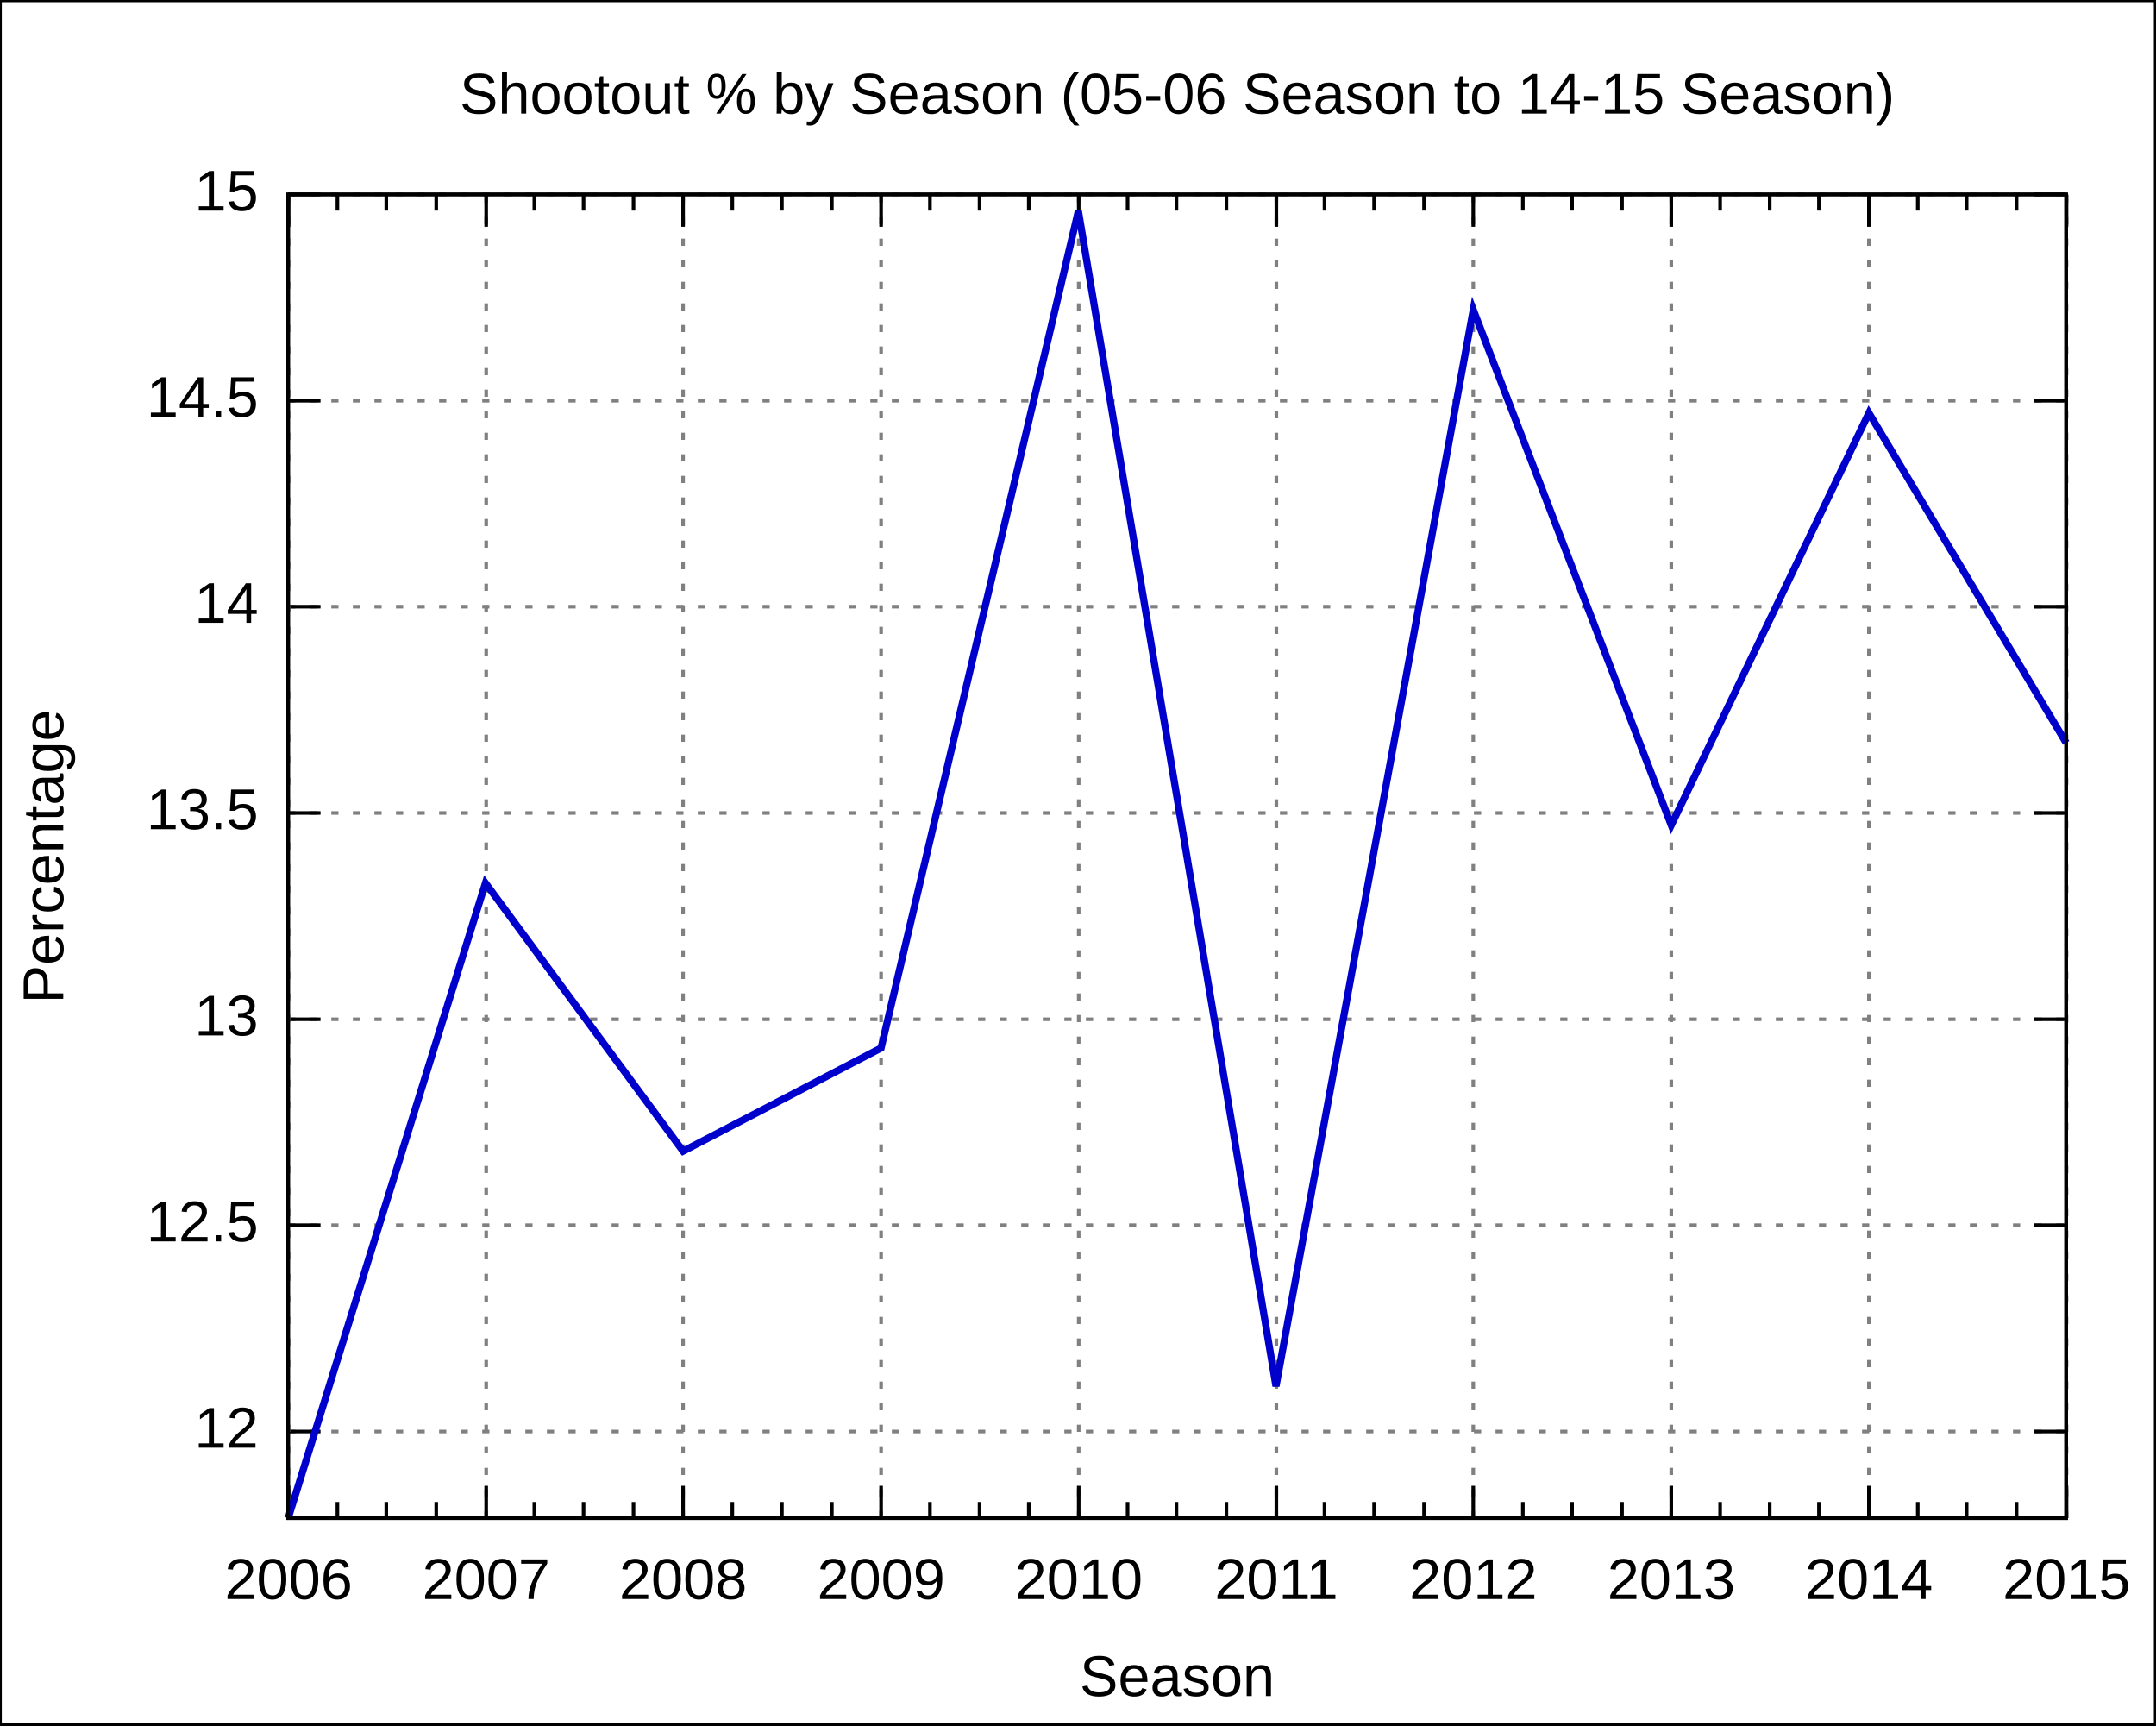
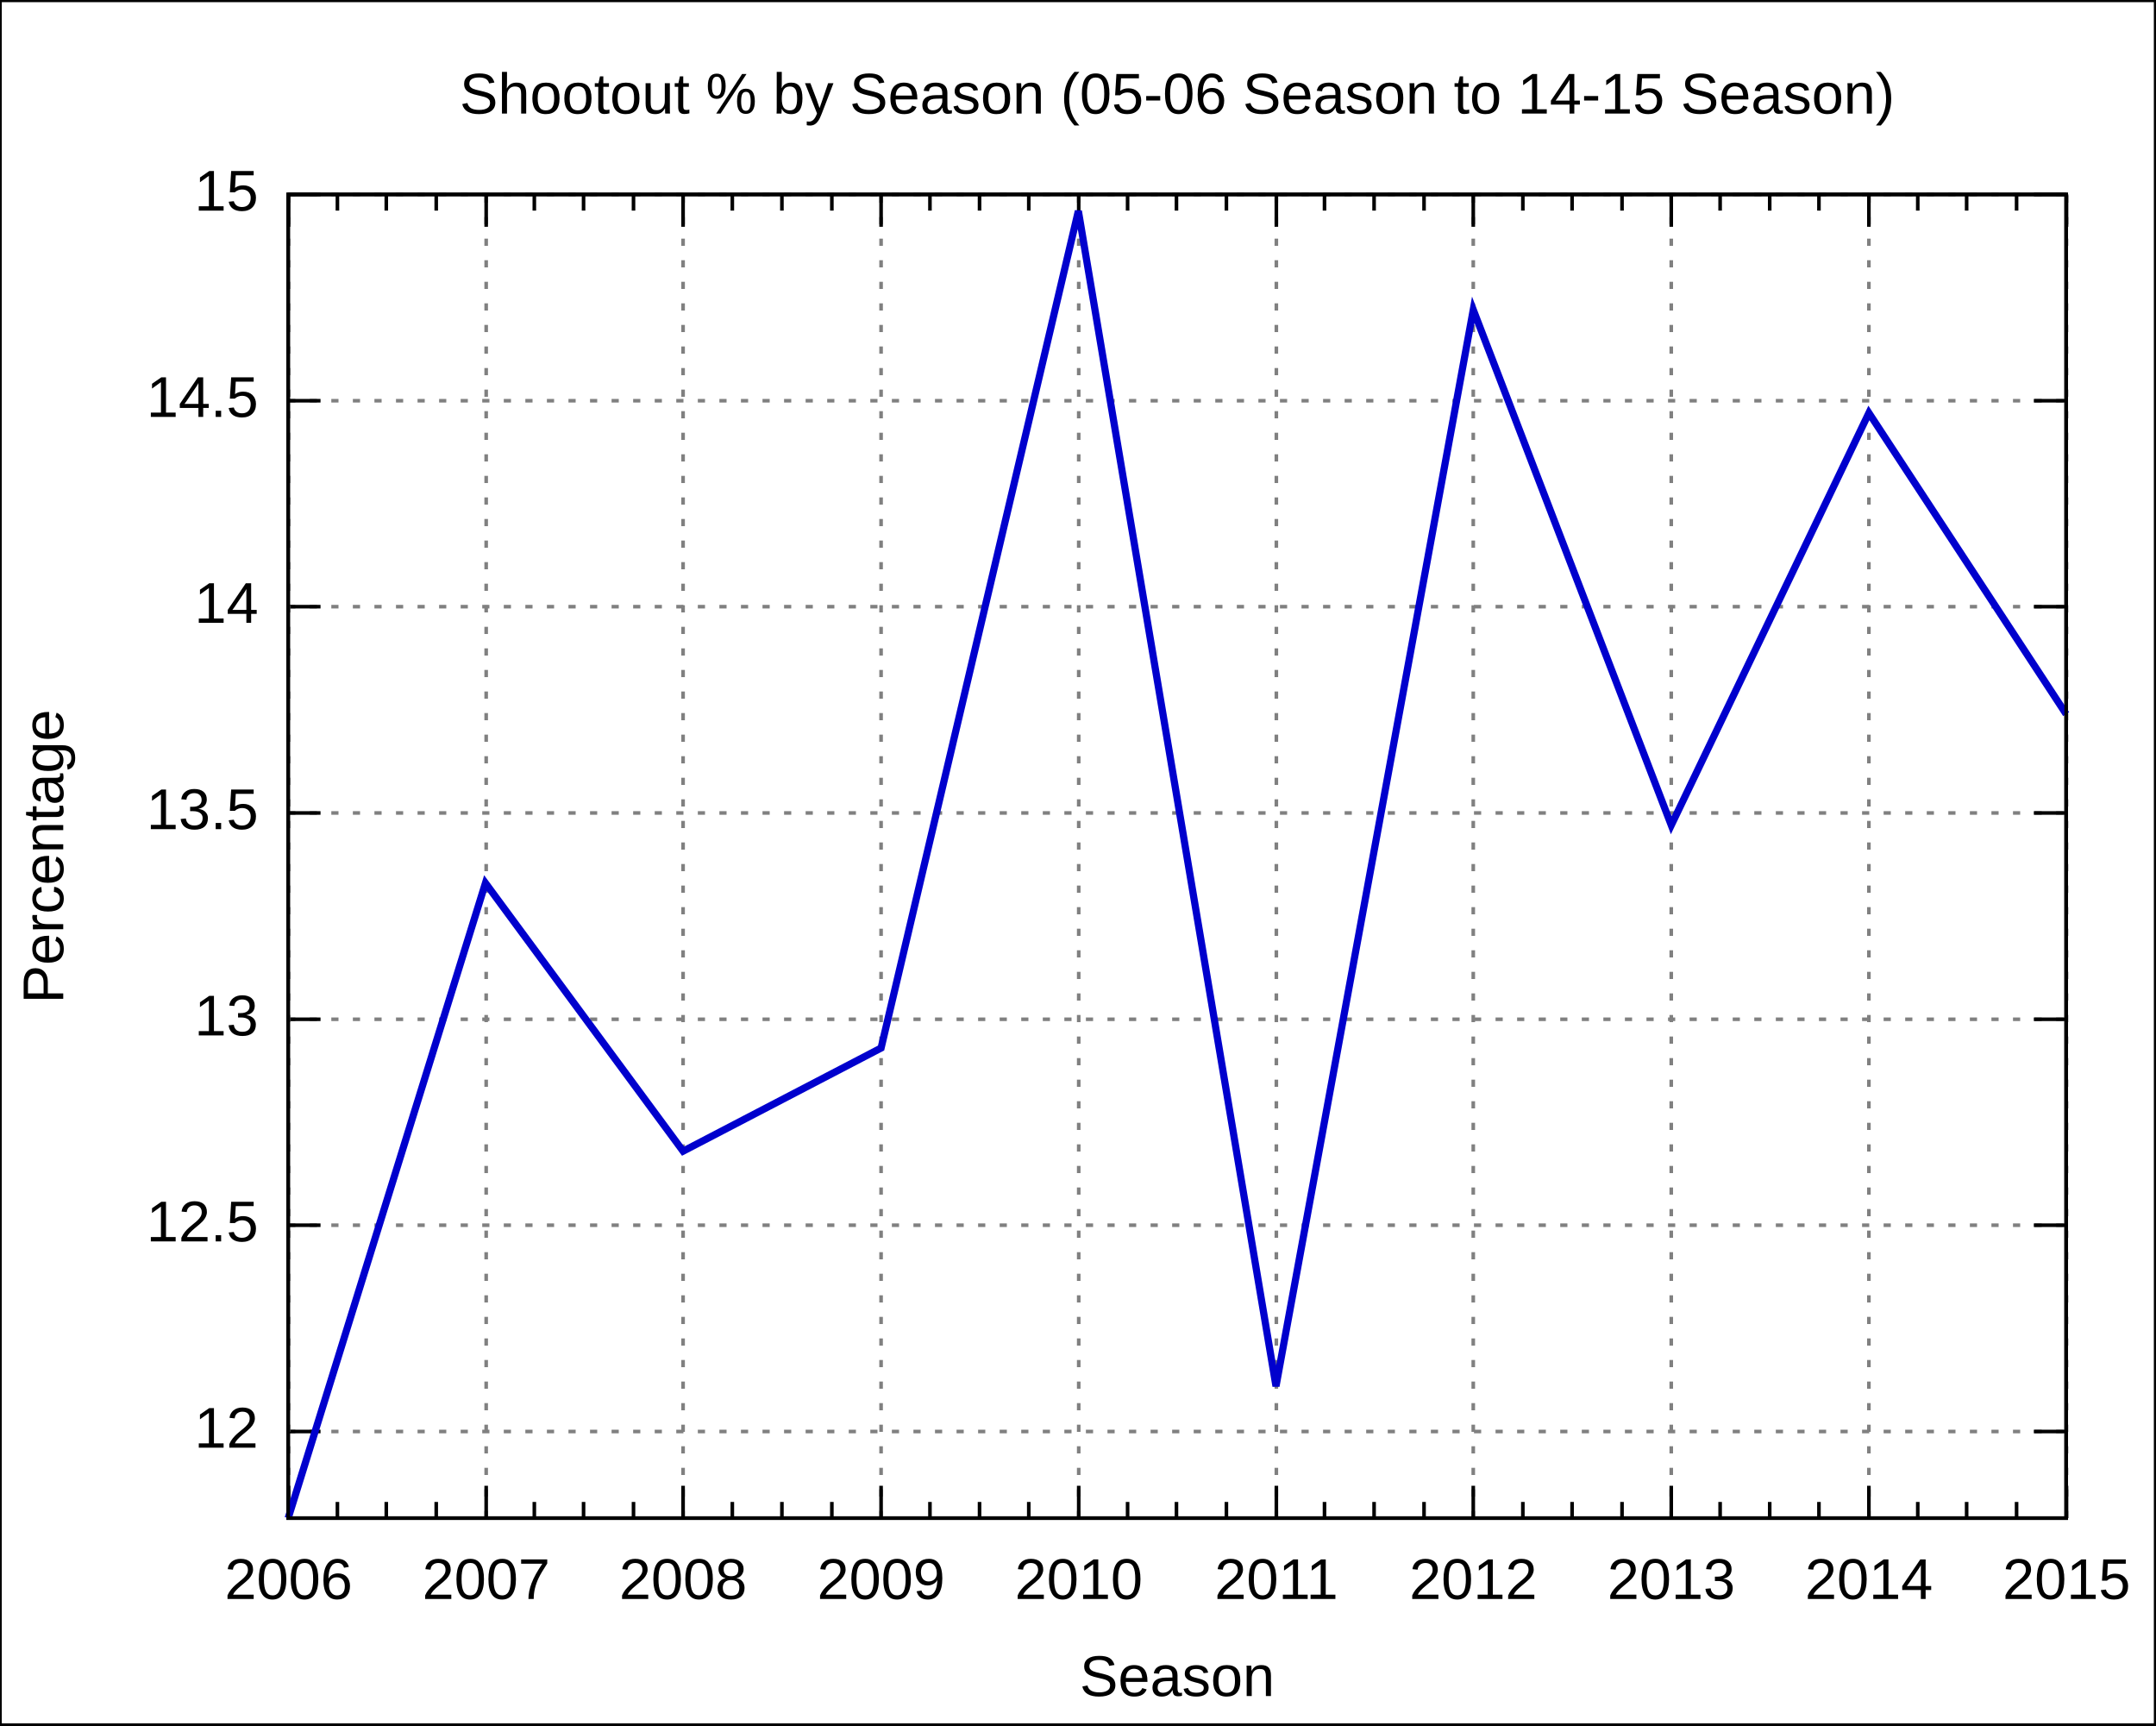
<svg xmlns="http://www.w3.org/2000/svg" xmlns:xlink="http://www.w3.org/1999/xlink" width="600" height="480" viewBox="0 0 600 480">
  <g id="gnuplot_canvas">
    <rect x="0" y="0" width="600" height="480" fill="none" />
    <defs>
      <circle id="gpDot" r="0.5" stroke-width="0.5" />
      <path id="gpPt0" stroke-width="0.222" stroke="currentColor" d="M-1,0 h2 M0,-1 v2" />
      <path id="gpPt1" stroke-width="0.222" stroke="currentColor" d="M-1,-1 L1,1 M1,-1 L-1,1" />
      <path id="gpPt2" stroke-width="0.222" stroke="currentColor" d="M-1,0 L1,0 M0,-1 L0,1 M-1,-1 L1,1 M-1,1 L1,-1" />
      <rect id="gpPt3" stroke-width="0.222" stroke="currentColor" x="-1" y="-1" width="2" height="2" />
      <rect id="gpPt4" stroke-width="0.222" stroke="currentColor" fill="currentColor" x="-1" y="-1" width="2" height="2" />
      <circle id="gpPt5" stroke-width="0.222" stroke="currentColor" cx="0" cy="0" r="1" />
      <use xlink:href="#gpPt5" id="gpPt6" fill="currentColor" stroke="none" />
      <path id="gpPt7" stroke-width="0.222" stroke="currentColor" d="M0,-1.33 L-1.33,0.67 L1.33,0.67 z" />
      <use xlink:href="#gpPt7" id="gpPt8" fill="currentColor" stroke="none" />
      <use xlink:href="#gpPt7" id="gpPt9" stroke="currentColor" transform="rotate(180)" />
      <use xlink:href="#gpPt9" id="gpPt10" fill="currentColor" stroke="none" />
      <use xlink:href="#gpPt3" id="gpPt11" stroke="currentColor" transform="rotate(45)" />
      <use xlink:href="#gpPt11" id="gpPt12" fill="currentColor" stroke="none" />
    </defs>
    <g style="fill:none; color:white; stroke:currentColor; stroke-width:1.00; stroke-linecap:butt; stroke-linejoin:miter">
</g>
    <g style="fill:none; color:black; stroke:currentColor; stroke-width:1.00; stroke-linecap:butt; stroke-linejoin:miter">
      <g style="stroke:none; shape-rendering:crispEdges">
        <polygon fill="rgb(255, 255, 255)" points="0.0,480.0 599.9,480.0 599.9,0.1 0.0,0.1 " />
      </g>
      <path stroke="black" d="M0.0,480.0 L0.0,0.1 L599.9,0.1 L599.9,480.0 L0.0,480.0  " />
    </g>
    <g style="fill:none; color:gray; stroke:currentColor; stroke-width:1.00; stroke-linecap:butt; stroke-linejoin:miter">
      <path stroke="gray" stroke-dasharray=" 2,4" class="gridline" d="M80.2,398.3 L575.0,398.3  " />
    </g>
    <g style="fill:none; color:black; stroke:currentColor; stroke-width:1.00; stroke-linecap:butt; stroke-linejoin:miter">
      <path stroke="black" d="M80.2,398.3 L89.2,398.3 M575.0,398.3 L566.0,398.3  " />
      <g transform="translate(71.9,402.8)" style="stroke:none; fill:black; font-family:Arial; font-size:12.00pt; text-anchor:end">
        <text> 12</text>
      </g>
    </g>
    <g style="fill:none; color:gray; stroke:currentColor; stroke-width:1.00; stroke-linecap:butt; stroke-linejoin:miter">
      <path stroke="gray" stroke-dasharray=" 2,4" class="gridline" d="M80.2,340.9 L575.0,340.9  " />
    </g>
    <g style="fill:none; color:black; stroke:currentColor; stroke-width:1.00; stroke-linecap:butt; stroke-linejoin:miter">
      <path stroke="black" d="M80.2,340.9 L89.2,340.9 M575.0,340.9 L566.0,340.9  " />
      <g transform="translate(71.9,345.4)" style="stroke:none; fill:black; font-family:Arial; font-size:12.00pt; text-anchor:end">
        <text> 12.5</text>
      </g>
    </g>
    <g style="fill:none; color:gray; stroke:currentColor; stroke-width:1.00; stroke-linecap:butt; stroke-linejoin:miter">
      <path stroke="gray" stroke-dasharray=" 2,4" class="gridline" d="M80.2,283.6 L575.0,283.6  " />
    </g>
    <g style="fill:none; color:black; stroke:currentColor; stroke-width:1.00; stroke-linecap:butt; stroke-linejoin:miter">
      <path stroke="black" d="M80.2,283.6 L89.2,283.6 M575.0,283.6 L566.0,283.6  " />
      <g transform="translate(71.9,288.1)" style="stroke:none; fill:black; font-family:Arial; font-size:12.00pt; text-anchor:end">
        <text> 13</text>
      </g>
    </g>
    <g style="fill:none; color:gray; stroke:currentColor; stroke-width:1.00; stroke-linecap:butt; stroke-linejoin:miter">
      <path stroke="gray" stroke-dasharray=" 2,4" class="gridline" d="M80.2,226.2 L575.0,226.2  " />
    </g>
    <g style="fill:none; color:black; stroke:currentColor; stroke-width:1.00; stroke-linecap:butt; stroke-linejoin:miter">
      <path stroke="black" d="M80.2,226.2 L89.2,226.2 M575.0,226.2 L566.0,226.2  " />
      <g transform="translate(71.9,230.7)" style="stroke:none; fill:black; font-family:Arial; font-size:12.00pt; text-anchor:end">
        <text> 13.5</text>
      </g>
    </g>
    <g style="fill:none; color:gray; stroke:currentColor; stroke-width:1.00; stroke-linecap:butt; stroke-linejoin:miter">
      <path stroke="gray" stroke-dasharray=" 2,4" class="gridline" d="M80.2,168.8 L575.0,168.8  " />
    </g>
    <g style="fill:none; color:black; stroke:currentColor; stroke-width:1.00; stroke-linecap:butt; stroke-linejoin:miter">
      <path stroke="black" d="M80.2,168.8 L89.2,168.8 M575.0,168.8 L566.0,168.8  " />
      <g transform="translate(71.9,173.3)" style="stroke:none; fill:black; font-family:Arial; font-size:12.00pt; text-anchor:end">
        <text> 14</text>
      </g>
    </g>
    <g style="fill:none; color:gray; stroke:currentColor; stroke-width:1.00; stroke-linecap:butt; stroke-linejoin:miter">
      <path stroke="gray" stroke-dasharray=" 2,4" class="gridline" d="M80.2,111.5 L575.0,111.5  " />
    </g>
    <g style="fill:none; color:black; stroke:currentColor; stroke-width:1.00; stroke-linecap:butt; stroke-linejoin:miter">
      <path stroke="black" d="M80.2,111.5 L89.2,111.5 M575.0,111.5 L566.0,111.5  " />
      <g transform="translate(71.9,116.0)" style="stroke:none; fill:black; font-family:Arial; font-size:12.00pt; text-anchor:end">
        <text> 14.5</text>
      </g>
    </g>
    <g style="fill:none; color:gray; stroke:currentColor; stroke-width:1.00; stroke-linecap:butt; stroke-linejoin:miter">
      <path stroke="gray" stroke-dasharray=" 2,4" class="gridline" d="M80.2,54.1 L575.0,54.1  " />
    </g>
    <g style="fill:none; color:black; stroke:currentColor; stroke-width:1.00; stroke-linecap:butt; stroke-linejoin:miter">
      <path stroke="black" d="M80.2,54.1 L89.2,54.1 M575.0,54.1 L566.0,54.1  " />
      <g transform="translate(71.9,58.6)" style="stroke:none; fill:black; font-family:Arial; font-size:12.00pt; text-anchor:end">
        <text> 15</text>
      </g>
    </g>
    <g style="fill:none; color:gray; stroke:currentColor; stroke-width:1.00; stroke-linecap:butt; stroke-linejoin:miter">
      <path stroke="gray" stroke-dasharray=" 2,4" class="gridline" d="M80.3,422.4 L80.3,54.1  " />
    </g>
    <g style="fill:none; color:black; stroke:currentColor; stroke-width:1.00; stroke-linecap:butt; stroke-linejoin:miter">
      <path stroke="black" d="M80.3,422.4 L80.3,413.4 M80.3,54.1 L80.3,63.1  " />
      <g transform="translate(80.3,444.9)" style="stroke:none; fill:black; font-family:Arial; font-size:12.00pt; text-anchor:middle">
        <text>2006</text>
      </g>
      <path stroke="black" d="M93.9,422.4 L93.9,417.9 M93.9,54.1 L93.9,58.6 M107.5,422.4 L107.5,417.9 M107.5,54.1 L107.5,58.6    M121.4,422.4 L121.4,417.9 M121.4,54.1 L121.4,58.6  " />
    </g>
    <g style="fill:none; color:gray; stroke:currentColor; stroke-width:1.00; stroke-linecap:butt; stroke-linejoin:miter">
      <path stroke="gray" stroke-dasharray=" 2,4" class="gridline" d="M135.3,422.4 L135.3,54.1  " />
    </g>
    <g style="fill:none; color:black; stroke:currentColor; stroke-width:1.00; stroke-linecap:butt; stroke-linejoin:miter">
      <path stroke="black" d="M135.3,422.4 L135.3,413.4 M135.3,54.1 L135.3,63.1  " />
      <g transform="translate(135.3,444.9)" style="stroke:none; fill:black; font-family:Arial; font-size:12.00pt; text-anchor:middle">
        <text>2007</text>
      </g>
      <path stroke="black" d="M148.7,422.4 L148.7,417.9 M148.7,54.1 L148.7,58.6 M162.4,422.4 L162.4,417.9 M162.4,54.1 L162.4,58.6    M176.3,422.4 L176.3,417.9 M176.3,54.1 L176.3,58.6  " />
    </g>
    <g style="fill:none; color:gray; stroke:currentColor; stroke-width:1.00; stroke-linecap:butt; stroke-linejoin:miter">
      <path stroke="gray" stroke-dasharray=" 2,4" class="gridline" d="M190.1,422.4 L190.1,54.1  " />
    </g>
    <g style="fill:none; color:black; stroke:currentColor; stroke-width:1.00; stroke-linecap:butt; stroke-linejoin:miter">
      <path stroke="black" d="M190.1,422.4 L190.1,413.4 M190.1,54.1 L190.1,63.1  " />
      <g transform="translate(190.1,444.9)" style="stroke:none; fill:black; font-family:Arial; font-size:12.00pt; text-anchor:middle">
        <text>2008</text>
      </g>
      <path stroke="black" d="M203.8,422.4 L203.8,417.9 M203.8,54.1 L203.8,58.6 M217.6,422.4 L217.6,417.9 M217.6,54.1 L217.6,58.6    M231.5,422.4 L231.5,417.9 M231.5,54.1 L231.5,58.6  " />
    </g>
    <g style="fill:none; color:gray; stroke:currentColor; stroke-width:1.00; stroke-linecap:butt; stroke-linejoin:miter">
      <path stroke="gray" stroke-dasharray=" 2,4" class="gridline" d="M245.2,422.4 L245.2,54.1  " />
    </g>
    <g style="fill:none; color:black; stroke:currentColor; stroke-width:1.00; stroke-linecap:butt; stroke-linejoin:miter">
      <path stroke="black" d="M245.2,422.4 L245.2,413.4 M245.2,54.1 L245.2,63.1  " />
      <g transform="translate(245.2,444.9)" style="stroke:none; fill:black; font-family:Arial; font-size:12.00pt; text-anchor:middle">
        <text>2009</text>
      </g>
      <path stroke="black" d="M258.8,422.4 L258.8,417.9 M258.8,54.1 L258.8,58.6 M272.6,422.4 L272.6,417.9 M272.6,54.1 L272.6,58.6    M286.3,422.4 L286.3,417.9 M286.3,54.1 L286.3,58.6  " />
    </g>
    <g style="fill:none; color:gray; stroke:currentColor; stroke-width:1.00; stroke-linecap:butt; stroke-linejoin:miter">
      <path stroke="gray" stroke-dasharray=" 2,4" class="gridline" d="M300.2,422.4 L300.2,54.1  " />
    </g>
    <g style="fill:none; color:black; stroke:currentColor; stroke-width:1.00; stroke-linecap:butt; stroke-linejoin:miter">
      <path stroke="black" d="M300.2,422.4 L300.2,413.4 M300.2,54.1 L300.2,63.1  " />
      <g transform="translate(300.2,444.9)" style="stroke:none; fill:black; font-family:Arial; font-size:12.00pt; text-anchor:middle">
        <text>2010</text>
      </g>
      <path stroke="black" d="M313.8,422.4 L313.8,417.9 M313.8,54.1 L313.8,58.6 M327.4,422.4 L327.4,417.9 M327.4,54.1 L327.4,58.6    M341.3,422.4 L341.3,417.9 M341.3,54.1 L341.3,58.6  " />
    </g>
    <g style="fill:none; color:gray; stroke:currentColor; stroke-width:1.00; stroke-linecap:butt; stroke-linejoin:miter">
      <path stroke="gray" stroke-dasharray=" 2,4" class="gridline" d="M355.2,422.4 L355.2,54.1  " />
    </g>
    <g style="fill:none; color:black; stroke:currentColor; stroke-width:1.00; stroke-linecap:butt; stroke-linejoin:miter">
      <path stroke="black" d="M355.2,422.4 L355.2,413.4 M355.2,54.1 L355.2,63.1  " />
      <g transform="translate(355.2,444.9)" style="stroke:none; fill:black; font-family:Arial; font-size:12.00pt; text-anchor:middle">
        <text>2011</text>
      </g>
      <path stroke="black" d="M368.6,422.4 L368.6,417.9 M368.6,54.1 L368.6,58.6 M382.4,422.4 L382.4,417.9 M382.4,54.1 L382.4,58.6    M396.3,422.4 L396.3,417.9 M396.3,54.1 L396.3,58.6  " />
    </g>
    <g style="fill:none; color:gray; stroke:currentColor; stroke-width:1.00; stroke-linecap:butt; stroke-linejoin:miter">
      <path stroke="gray" stroke-dasharray=" 2,4" class="gridline" d="M410.0,422.4 L410.0,54.1  " />
    </g>
    <g style="fill:none; color:black; stroke:currentColor; stroke-width:1.00; stroke-linecap:butt; stroke-linejoin:miter">
      <path stroke="black" d="M410.0,422.4 L410.0,413.4 M410.0,54.1 L410.0,63.1  " />
      <g transform="translate(410.0,444.9)" style="stroke:none; fill:black; font-family:Arial; font-size:12.00pt; text-anchor:middle">
        <text>2012</text>
      </g>
      <path stroke="black" d="M423.8,422.4 L423.8,417.9 M423.8,54.1 L423.8,58.6 M437.5,422.4 L437.5,417.9 M437.5,54.1 L437.5,58.6    M451.4,422.4 L451.4,417.9 M451.4,54.1 L451.4,58.6  " />
    </g>
    <g style="fill:none; color:gray; stroke:currentColor; stroke-width:1.00; stroke-linecap:butt; stroke-linejoin:miter">
      <path stroke="gray" stroke-dasharray=" 2,4" class="gridline" d="M465.1,422.4 L465.1,54.1  " />
    </g>
    <g style="fill:none; color:black; stroke:currentColor; stroke-width:1.00; stroke-linecap:butt; stroke-linejoin:miter">
      <path stroke="black" d="M465.1,422.4 L465.1,413.4 M465.1,54.1 L465.1,63.1  " />
      <g transform="translate(465.1,444.9)" style="stroke:none; fill:black; font-family:Arial; font-size:12.00pt; text-anchor:middle">
        <text>2013</text>
      </g>
      <path stroke="black" d="M478.7,422.4 L478.7,417.9 M478.7,54.1 L478.7,58.6 M492.5,422.4 L492.5,417.9 M492.5,54.1 L492.5,58.6    M506.2,422.4 L506.2,417.9 M506.2,54.1 L506.2,58.6  " />
    </g>
    <g style="fill:none; color:gray; stroke:currentColor; stroke-width:1.00; stroke-linecap:butt; stroke-linejoin:miter">
      <path stroke="gray" stroke-dasharray=" 2,4" class="gridline" d="M520.1,422.4 L520.1,63.1 L520.1,54.1  " />
    </g>
    <g style="fill:none; color:black; stroke:currentColor; stroke-width:1.00; stroke-linecap:butt; stroke-linejoin:miter">
      <path stroke="black" d="M520.1,422.4 L520.1,413.4 M520.1,54.1 L520.1,63.1  " />
      <g transform="translate(520.1,444.9)" style="stroke:none; fill:black; font-family:Arial; font-size:12.00pt; text-anchor:middle">
        <text>2014</text>
      </g>
      <path stroke="black" d="M533.7,422.4 L533.7,417.9 M533.7,54.1 L533.7,58.6 M547.3,422.4 L547.3,417.9 M547.3,54.1 L547.3,58.6    M561.2,422.4 L561.2,417.9 M561.2,54.1 L561.2,58.6  " />
    </g>
    <g style="fill:none; color:gray; stroke:currentColor; stroke-width:1.00; stroke-linecap:butt; stroke-linejoin:miter">
      <path stroke="gray" stroke-dasharray=" 2,4" class="gridline" d="M575.1,422.4 L575.1,54.1  " />
    </g>
    <g style="fill:none; color:black; stroke:currentColor; stroke-width:1.00; stroke-linecap:butt; stroke-linejoin:miter">
      <path stroke="black" d="M575.1,422.4 L575.1,413.4 M575.1,54.1 L575.1,63.1  " />
      <g transform="translate(575.1,444.9)" style="stroke:none; fill:black; font-family:Arial; font-size:12.00pt; text-anchor:middle">
        <text>2015</text>
      </g>
      <path stroke="black" d="M80.2,54.1 L80.2,422.4 L575.0,422.4 L575.0,54.1 L80.2,54.1 Z  " />
      <g transform="translate(17.6,238.3) rotate(270)" style="stroke:none; fill:black; font-family:Arial; font-size:12.00pt; text-anchor:middle">
        <text>Percentage</text>
      </g>
      <g transform="translate(327.6,471.9)" style="stroke:none; fill:black; font-family:Arial; font-size:12.00pt; text-anchor:middle">
        <text>Season</text>
      </g>
      <g transform="translate(327.6,31.6)" style="stroke:none; fill:black; font-family:Arial; font-size:12.00pt; text-anchor:middle">
        <text>Shootout % by Season (05-06 Season to 14-15 Season)</text>
      </g>
    </g>
    <g id="gnuplot_plot_1">
      <g style="fill:none; color:white; stroke:black; stroke-width:2.00; stroke-linecap:butt; stroke-linejoin:miter">
</g>
      <g style="fill:none; color:red; stroke:currentColor; stroke-width:2.00; stroke-linecap:butt; stroke-linejoin:miter">
-         <path stroke="rgb(  0,   0, 205)" d="M575.0,206.7 L520.1,114.9 L465.1,229.6 L410.0,86.2 L355.1,385.7 L300.1,58.7 L245.2,291.6 L190.1,320.3    L135.1,245.7 L80.2,422.4  " />
+         <path stroke="rgb(  0,   0, 205)" d="M575.0,198.7 L520.1,114.9 L465.1,229.6 L410.0,86.2 L355.1,385.7 L300.1,58.7 L245.2,291.6 L190.1,320.3    L135.1,245.7 L80.2,422.4  " />
      </g>
    </g>
    <g style="fill:none; color:white; stroke:rgb(  0,   0, 205); stroke-width:1.00; stroke-linecap:butt; stroke-linejoin:miter">
</g>
    <g style="fill:none; color:black; stroke:currentColor; stroke-width:1.00; stroke-linecap:butt; stroke-linejoin:miter">
      <path stroke="black" d="M80.2,54.1 L80.2,422.4 L575.0,422.4 L575.0,54.1 L80.2,54.1 Z  " />
    </g>
  </g>
</svg>
